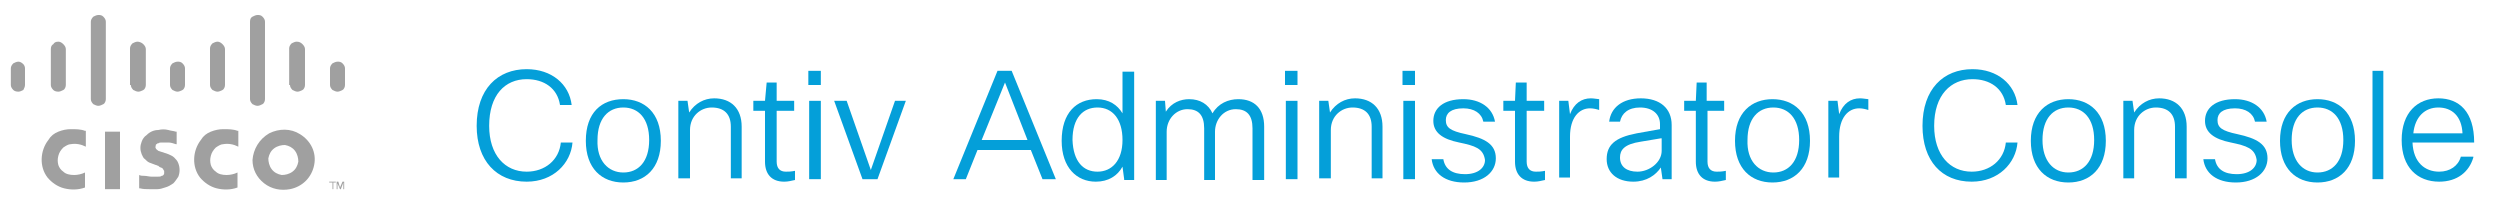
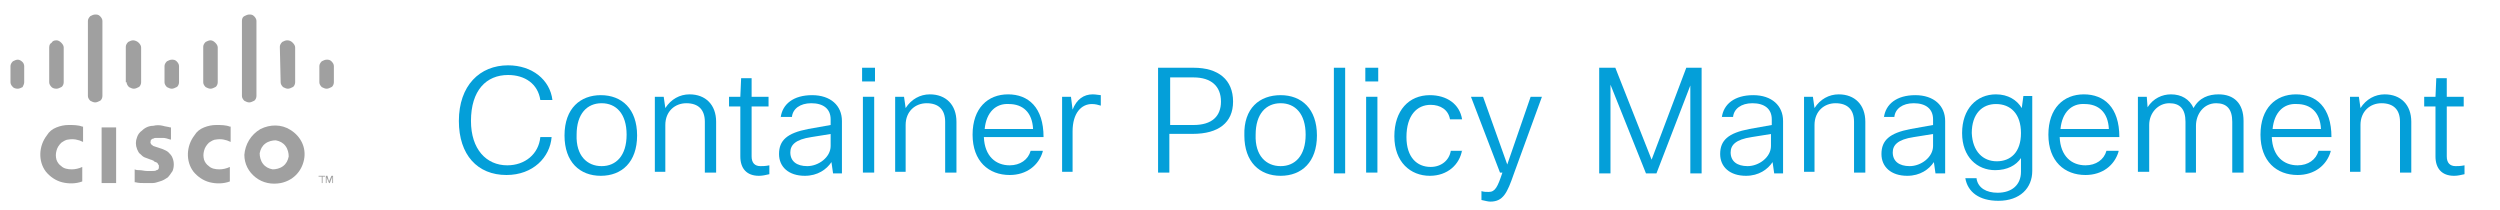
- <svg xmlns="http://www.w3.org/2000/svg" version="1.0" id="Layer_1" x="0px" y="0px" viewBox="0 0 300 26" enable-background="new 0 0 300 26" xml:space="preserve">
+ <svg xmlns="http://www.w3.org/2000/svg" version="1.1" id="Login" x="0px" y="0px" viewBox="0 0 310 26" style="enable-background:new 0 0 310 26;" xml:space="preserve">
+   <style type="text/css">
+ 	.st0{fill:#9F9E9E;}
+ 	.st1{fill:#A0A0A0;}
+ 	.st2{fill:#049FD9;}
+ </style>
  <g>
-     <path fill="#049FD9" d="M57.2,15.1c0-4.4,2.5-6.8,6-6.8c3,0,5.1,1.8,5.4,4.3h-1.4c-0.3-2-1.9-3.1-4-3.1c-2.6,0-4.5,1.9-4.5,5.6   c0,3.5,1.9,5.5,4.5,5.5c2.2,0,3.9-1.4,4.1-3.5h1.4c-0.2,2.5-2.3,4.7-5.5,4.7C59.6,21.8,57.2,19.3,57.2,15.1z" />
-     <path fill="#049FD9" d="M74.8,11.9c2.5,0,4.5,1.6,4.5,5c0,3.3-1.9,5-4.5,5c-2.6,0-4.5-1.7-4.5-5C70.3,13.5,72.2,11.9,74.8,11.9z    M74.8,20.7c1.8,0,3.1-1.3,3.1-3.9c0-2.6-1.3-3.9-3.1-3.9c-1.8,0-3.1,1.3-3.1,3.9C71.6,19.3,73,20.7,74.8,20.7z" />
-     <path fill="#049FD9" d="M81.4,21.5v-9.4h1.1l0.2,1.4c0.7-1.1,1.8-1.7,3-1.7c2,0,3.3,1.2,3.3,3.4v6.2h-1.3v-6.2   c0-1.5-0.8-2.3-2.3-2.3c-1.3,0-2.6,1-2.6,2.7v5.8H81.4z" />
-     <path fill="#049FD9" d="M93.2,13.3v6.1c0,0.8,0.4,1.2,1.1,1.2c0.3,0,0.6,0,1.1-0.1v1.1c-0.5,0.1-0.8,0.2-1.3,0.2   c-1.5,0-2.3-0.9-2.3-2.4v-6.1h-1.4v-1.2h1.4L92,9.9h1.2v2.2h2.1v1.2H93.2z" />
-     <path fill="#049FD9" d="M97,10.2V8.5h1.5v1.7H97z M97.1,21.5v-9.4h1.4v9.4H97.1z" />
-     <path fill="#049FD9" d="M108.7,12.1l-3.4,9.4h-1.8l-3.4-9.4h1.5l2.9,8.3l2.9-8.3H108.7z" />
-     <path fill="#049FD9" d="M125.1,21.5l-1.4-3.5h-6.4l-1.4,3.5h-1.5l5.3-13h1.7l5.3,13H125.1z M117.8,16.8h5.5l-2.7-6.9L117.8,16.8z" />
-     <path fill="#049FD9" d="M134.9,21.5l-0.2-1.5c-0.6,1.1-1.7,1.8-3.2,1.8c-2.3,0-4.1-1.7-4.1-4.9c0-3.4,1.8-5,4.2-5   c1.5,0,2.5,0.7,3.1,1.7v-5h1.4v13H134.9z M131.7,20.6c1.7,0,3-1.3,3-3.8c0-2.5-1.2-3.9-3-3.9c-1.7,0-3,1.2-3,3.9   C128.8,19.4,130,20.6,131.7,20.6z" />
-     <path fill="#049FD9" d="M138.7,21.5v-9.4h1.1l0.1,1.3c0.7-1.1,1.8-1.5,2.8-1.5c1.3,0,2.3,0.6,2.8,1.7c0.7-1.2,1.9-1.7,3.1-1.7   c1.9,0,3.1,1.1,3.1,3.3v6.4h-1.4v-6.2c0-1.6-0.7-2.3-2-2.3c-1.5,0-2.5,1.3-2.5,2.7v5.8h-1.3v-6.2c0-1.6-0.7-2.3-2-2.3   c-1.4,0-2.5,1.2-2.5,2.7v5.8H138.7z" />
-     <path fill="#049FD9" d="M154.2,10.2V8.5h1.5v1.7H154.2z M154.3,21.5v-9.4h1.4v9.4H154.3z" />
-     <path fill="#049FD9" d="M158.3,21.5v-9.4h1.1l0.2,1.4c0.7-1.1,1.8-1.7,3-1.7c2,0,3.3,1.2,3.3,3.4v6.2h-1.3v-6.2   c0-1.5-0.8-2.3-2.3-2.3c-1.3,0-2.6,1-2.6,2.7v5.8H158.3z" />
-     <path fill="#049FD9" d="M168.3,10.2V8.5h1.5v1.7H168.3z M168.4,21.5v-9.4h1.4v9.4H168.4z" />
-     <path fill="#049FD9" d="M175.1,17.1c-2-0.4-3.1-1.2-3.1-2.6c0-1.5,1.2-2.6,3.6-2.6c2,0,3.5,1,3.8,2.7h-1.4c-0.2-1-1.1-1.6-2.4-1.6   c-1.5,0-2.1,0.6-2.1,1.4c0,0.9,0.5,1.3,2.4,1.7c2.3,0.5,3.6,1.2,3.6,2.9c0,1.6-1.4,2.9-3.8,2.9c-2.3,0-3.7-1.1-3.9-2.8h1.4   c0.2,1.2,1.1,1.8,2.6,1.8c1.6,0,2.4-0.8,2.4-1.7C178,17.8,177,17.5,175.1,17.1z" />
-     <path fill="#049FD9" d="M183.2,13.3v6.1c0,0.8,0.4,1.2,1.1,1.2c0.3,0,0.6,0,1.1-0.1v1.1c-0.5,0.1-0.8,0.2-1.3,0.2   c-1.5,0-2.3-0.9-2.3-2.4v-6.1h-1.4v-1.2h1.4l0.1-2.2h1.3v2.2h2.1v1.2H183.2z" />
-     <path fill="#049FD9" d="M187.1,21.5v-9.4h1.1l0.2,1.6c0.5-1.3,1.4-1.9,2.5-1.9c0.4,0,0.8,0.1,1,0.1v1.3c-0.3-0.1-0.7-0.2-1.1-0.2   c-1.3,0-2.4,1.1-2.4,3.4v4.9H187.1z" />
-     <path fill="#049FD9" d="M193.1,14.6c0.2-1.7,1.6-2.8,3.8-2.8c2.3,0,3.7,1.2,3.7,3.2v6.5h-1.1l-0.2-1.4c-0.6,0.9-1.7,1.7-3.3,1.7   c-2,0-3.2-1.1-3.2-2.7c0-1.7,1-2.6,3.6-3.1l2.8-0.5v-0.6c0-1.2-0.9-2-2.4-2c-1.4,0-2.2,0.7-2.4,1.7H193.1z M199.3,16.6l-2.4,0.4   c-2,0.3-2.5,1-2.5,1.9c0,1.1,0.8,1.7,2.1,1.7c1.4,0,2.9-1.1,2.9-2.5V16.6z" />
-     <path fill="#049FD9" d="M204.9,13.3v6.1c0,0.8,0.4,1.2,1.1,1.2c0.3,0,0.6,0,1.1-0.1v1.1c-0.5,0.1-0.8,0.2-1.3,0.2   c-1.5,0-2.3-0.9-2.3-2.4v-6.1h-1.4v-1.2h1.4l0.1-2.2h1.2v2.2h2.1v1.2H204.9z" />
-     <path fill="#049FD9" d="M212.7,11.9c2.5,0,4.5,1.6,4.5,5c0,3.3-1.9,5-4.5,5c-2.6,0-4.5-1.7-4.5-5C208.2,13.5,210.2,11.9,212.7,11.9   z M212.8,20.7c1.8,0,3.1-1.3,3.1-3.9c0-2.6-1.3-3.9-3.1-3.9c-1.8,0-3.1,1.3-3.1,3.9C209.6,19.3,211,20.7,212.8,20.7z" />
-     <path fill="#049FD9" d="M219.4,21.5v-9.4h1.1l0.2,1.6c0.5-1.3,1.4-1.9,2.5-1.9c0.4,0,0.8,0.1,1,0.1v1.3c-0.3-0.1-0.7-0.2-1.1-0.2   c-1.3,0-2.4,1.1-2.4,3.4v4.9H219.4z" />
-     <path fill="#049FD9" d="M230.7,15.1c0-4.4,2.5-6.8,6-6.8c3,0,5.1,1.8,5.4,4.3h-1.4c-0.3-2-1.9-3.1-4-3.1c-2.6,0-4.6,1.9-4.6,5.6   c0,3.5,1.9,5.5,4.5,5.5c2.2,0,3.9-1.4,4.1-3.5h1.4c-0.2,2.5-2.3,4.7-5.5,4.7C233,21.8,230.7,19.3,230.7,15.1z" />
-     <path fill="#049FD9" d="M248.2,11.9c2.5,0,4.5,1.6,4.5,5c0,3.3-1.9,5-4.5,5c-2.6,0-4.5-1.7-4.5-5C243.7,13.5,245.7,11.9,248.2,11.9   z M248.2,20.7c1.8,0,3.1-1.3,3.1-3.9c0-2.6-1.3-3.9-3.1-3.9c-1.8,0-3.1,1.3-3.1,3.9C245.1,19.3,246.4,20.7,248.2,20.7z" />
-     <path fill="#049FD9" d="M254.8,21.5v-9.4h1.1l0.2,1.4c0.7-1.1,1.8-1.7,3-1.7c2,0,3.3,1.2,3.3,3.4v6.2H261v-6.2   c0-1.5-0.8-2.3-2.3-2.3c-1.3,0-2.6,1-2.6,2.7v5.8H254.8z" />
-     <path fill="#049FD9" d="M267.7,17.1c-2-0.4-3.1-1.2-3.1-2.6c0-1.5,1.2-2.6,3.6-2.6c2,0,3.5,1,3.8,2.7h-1.4c-0.2-1-1.1-1.6-2.4-1.6   c-1.5,0-2.1,0.6-2.1,1.4c0,0.9,0.5,1.3,2.4,1.7c2.3,0.5,3.6,1.2,3.6,2.9c0,1.6-1.4,2.9-3.8,2.9c-2.3,0-3.7-1.1-3.9-2.8h1.4   c0.2,1.2,1.1,1.8,2.6,1.8c1.6,0,2.4-0.8,2.4-1.7C270.6,17.8,269.6,17.5,267.7,17.1z" />
-     <path fill="#049FD9" d="M278.1,11.9c2.5,0,4.5,1.6,4.5,5c0,3.3-1.9,5-4.5,5c-2.6,0-4.5-1.7-4.5-5C273.6,13.5,275.6,11.9,278.1,11.9   z M278.1,20.7c1.8,0,3.1-1.3,3.1-3.9c0-2.6-1.3-3.9-3.1-3.9s-3.1,1.3-3.1,3.9C275,19.3,276.3,20.7,278.1,20.7z" />
-     <path fill="#049FD9" d="M286,21.5h-1.3v-13h1.3V21.5z" />
-     <path fill="#049FD9" d="M296.8,18.9c-0.5,1.7-1.9,2.9-4.1,2.9c-2.6,0-4.5-1.7-4.5-5s1.9-5,4.4-5c2.5,0,4.3,1.6,4.3,5.3h-7.4   c0.1,2.4,1.5,3.5,3.2,3.5c1.3,0,2.3-0.7,2.6-1.8H296.8z M289.6,16h5.9c-0.1-2.1-1.3-3.1-2.9-3.1C291,12.9,289.8,14,289.6,16z" />
+     <g>
+       <path class="st1" d="M16.7,21v1.6h0.1c0.4,0.1,0.7,0.1,1.1,0.1c0.3,0,0.7,0,1,0s0.6-0.1,0.9-0.2c0.4-0.1,0.7-0.3,1-0.5    c0.2-0.2,0.4-0.5,0.6-0.8c0.2-0.5,0.2-1.1,0-1.6c-0.1-0.3-0.3-0.5-0.5-0.7s-0.5-0.3-0.7-0.4L19,18.1c-0.1-0.1-0.3-0.2-0.3-0.3    c-0.1-0.1,0-0.3,0-0.4c0,0,0-0.1,0.1-0.1l0.1-0.1c0,0,0,0,0.1,0c0.1-0.1,0.3-0.1,0.4-0.1c0.3,0,0.5,0,0.8,0s0.6,0.1,0.9,0.2h0.1    v-1.5h-0.1c-0.3-0.1-0.6-0.1-0.9-0.2c-0.4-0.1-0.8-0.1-1.2,0c-0.5,0-1,0.2-1.4,0.6c-0.3,0.2-0.5,0.5-0.6,0.8c-0.2,0.5-0.2,1,0,1.5    c0.1,0.2,0.2,0.5,0.4,0.6c0.2,0.2,0.3,0.3,0.5,0.4c0.3,0.1,0.5,0.2,0.8,0.3c0.1,0,0.2,0.1,0.3,0.1l0.1,0.1l0,0    c0.1,0.1,0.3,0.1,0.4,0.2s0.1,0.2,0.2,0.3c0,0.1,0,0.2,0,0.3c0,0.1-0.1,0.3-0.3,0.3c-0.1,0.1-0.3,0.1-0.5,0.1s-0.5,0-0.7,0    c-0.3,0-0.6-0.1-0.9-0.1C17.1,21.1,16.9,21.1,16.7,21L16.7,21" />
+       <path class="st1" d="M10.2,22.6v-1.9l0,0C9.8,20.9,9.3,21,8.9,21c-0.5,0-1-0.1-1.3-0.4c-0.3-0.2-0.5-0.5-0.6-0.8    c-0.1-0.4-0.1-0.7,0-1.1s0.3-0.7,0.6-1c0.3-0.2,0.6-0.4,0.9-0.4c0.6-0.1,1.2,0,1.8,0.3l0,0v-1.9h-0.1c-0.5-0.2-1.1-0.2-1.7-0.2    c-0.5,0-1,0.1-1.5,0.3c-0.5,0.2-0.9,0.5-1.2,1c-1,1.3-1.1,3.2-0.1,4.5c0.5,0.6,1.2,1.1,2,1.3c0.8,0.2,1.7,0.2,2.5-0.1L10.2,22.6" />
+       <polyline class="st1" points="14.4,22.7 14.4,15.8 12.6,15.8 12.6,22.7 14.4,22.7   " />
+       <polyline class="st1" points="40.3,21.9 40.3,21.8 39.5,21.8 39.5,21.9 39.9,21.9 39.9,22.7 40,22.7 40,21.9 40.3,21.9   " />
+       <polyline class="st1" points="40.4,22.7 40.5,22.7 40.5,22 40.5,22 40.8,22.7 40.9,22.7 41.2,21.9 41.2,22.7 41.3,22.7 41.3,21.8     41.1,21.8 40.8,22.5 40.6,21.8 40.4,21.8 40.4,22.7   " />
+       <path class="st1" d="M1.3,10.2c0,0.2,0.1,0.4,0.3,0.6C1.7,10.9,1.9,11,2.2,11c0.2,0,0.4-0.1,0.6-0.2C2.9,10.6,3,10.4,3,10.2v-2    C3,8,2.9,7.8,2.8,7.7C2.6,7.5,2.4,7.4,2.2,7.4S1.8,7.5,1.6,7.6C1.4,7.8,1.3,8,1.3,8.2V10.2" />
+       <path class="st1" d="M6.1,10.2c0,0.2,0.1,0.4,0.3,0.6C6.5,10.9,6.7,11,7,11c0.2,0,0.4-0.1,0.6-0.2c0.2-0.1,0.3-0.4,0.3-0.6V5.9    c0-0.2-0.1-0.4-0.3-0.6C7.4,5.1,7.2,5,7,5C6.7,5,6.5,5.1,6.4,5.3C6.2,5.4,6.1,5.6,6.1,5.9V10.2" />
+       <path class="st1" d="M10.9,11.9c0,0.2,0.1,0.4,0.3,0.6c0.2,0.1,0.4,0.2,0.6,0.2c0.2,0,0.4-0.1,0.6-0.2c0.2-0.1,0.3-0.4,0.3-0.6    V2.6c0-0.2-0.1-0.4-0.3-0.6S12,1.8,11.8,1.8c-0.2,0-0.4,0.1-0.6,0.2c-0.2,0.2-0.3,0.4-0.3,0.6V11.9" />
+       <path class="st1" d="M15.7,10.2c0,0.2,0.1,0.4,0.3,0.6c0.2,0.1,0.4,0.2,0.6,0.2s0.4-0.1,0.6-0.2c0.2-0.1,0.3-0.4,0.3-0.6V5.9    c0-0.2-0.1-0.4-0.3-0.6C17,5.1,16.7,5,16.5,5s-0.4,0.1-0.6,0.2c-0.2,0.2-0.3,0.4-0.3,0.6v4.4" />
+       <path class="st1" d="M20.4,10.2c0,0.2,0.1,0.4,0.3,0.6c0.2,0.1,0.4,0.2,0.6,0.2s0.4-0.1,0.6-0.2c0.2-0.1,0.3-0.4,0.3-0.6v-2    c0-0.2-0.1-0.4-0.3-0.6c-0.2-0.2-0.4-0.2-0.6-0.2s-0.4,0.1-0.6,0.2c-0.2,0.2-0.3,0.4-0.3,0.6V10.2" />
+       <path class="st1" d="M25.2,10.2c0,0.2,0.1,0.4,0.3,0.6c0.2,0.1,0.4,0.2,0.6,0.2s0.4-0.1,0.6-0.2c0.2-0.1,0.3-0.4,0.3-0.6V5.9    c0-0.2-0.1-0.4-0.3-0.6C26.5,5.1,26.3,5,26.1,5c-0.2,0-0.4,0.1-0.6,0.2c-0.2,0.2-0.3,0.4-0.3,0.6V10.2" />
+       <path class="st1" d="M30,11.9c0,0.2,0.1,0.4,0.3,0.6c0.2,0.1,0.4,0.2,0.6,0.2s0.4-0.1,0.6-0.2c0.2-0.1,0.3-0.4,0.3-0.6V2.6    c0-0.2-0.1-0.4-0.3-0.6c-0.2-0.2-0.4-0.2-0.6-0.2S30.5,1.9,30.3,2C30.1,2.1,30,2.3,30,2.6V11.9" />
+       <path class="st1" d="M34.8,10.2c0,0.2,0.1,0.4,0.3,0.6c0.2,0.1,0.4,0.2,0.6,0.2c0.2,0,0.4-0.1,0.6-0.2c0.2-0.1,0.3-0.4,0.3-0.6    V5.9c0-0.2-0.1-0.4-0.3-0.6C36.1,5.1,35.9,5,35.6,5c-0.2,0-0.4,0.1-0.6,0.2c-0.2,0.2-0.3,0.4-0.3,0.6L34.8,10.2" />
+       <path class="st1" d="M39.6,10.2c0,0.2,0.1,0.4,0.3,0.6c0.2,0.1,0.4,0.2,0.6,0.2c0.2,0,0.4-0.1,0.6-0.2c0.2-0.1,0.3-0.4,0.3-0.6v-2    c0-0.2-0.1-0.4-0.3-0.6s-0.4-0.2-0.6-0.2c-0.2,0-0.4,0.1-0.6,0.2c-0.2,0.2-0.3,0.4-0.3,0.6V10.2" />
+       <path class="st1" d="M28.5,22.6v-1.9l0,0c-0.4,0.2-0.9,0.3-1.3,0.3c-0.5,0-1-0.1-1.3-0.4c-0.3-0.2-0.5-0.5-0.6-0.8    c-0.1-0.4-0.1-0.7,0-1.1s0.3-0.7,0.6-1c0.3-0.2,0.6-0.4,0.9-0.4c0.6-0.1,1.2,0,1.8,0.3l0,0v-1.9h-0.1c-0.5-0.2-1.1-0.2-1.7-0.2    c-0.5,0-1,0.1-1.5,0.3c-0.5,0.2-0.9,0.5-1.2,1c-1,1.3-1.1,3.2-0.1,4.5c0.5,0.6,1.2,1.1,2,1.3c0.8,0.2,1.7,0.2,2.5-0.1L28.5,22.6" />
+       <path class="st1" d="M30.3,19.2c0,1.1,0.5,2.1,1.4,2.8c0.9,0.7,2,0.9,3.1,0.7c1.5-0.3,2.6-1.4,2.9-2.9c0.3-1.5-0.4-2.9-1.7-3.7    c-1.1-0.7-2.5-0.7-3.7-0.1C31.1,16.7,30.4,17.9,30.3,19.2 M32.9,17.8c0.4-0.3,0.9-0.4,1.3-0.4c0.5,0.1,0.9,0.3,1.2,0.7    c0.3,0.4,0.4,0.9,0.4,1.3c-0.1,0.5-0.3,0.9-0.7,1.2c-0.4,0.3-0.9,0.4-1.3,0.4c-0.5-0.1-0.9-0.3-1.2-0.7c-0.3-0.4-0.4-0.9-0.4-1.3    C32.3,18.5,32.5,18.1,32.9,17.8" />
+     </g>
  </g>
  <g>
    <g>
-       <path fill="#A0A0A0" d="M16.7,21l0,1.6l0.1,0c0.4,0.1,0.7,0.1,1.1,0.1c0.3,0,0.7,0,1,0c0.3,0,0.6-0.1,0.9-0.2    c0.4-0.1,0.7-0.3,1-0.5c0.2-0.2,0.4-0.5,0.6-0.8c0.2-0.5,0.2-1.1,0-1.6c-0.1-0.3-0.3-0.5-0.5-0.7c-0.2-0.2-0.5-0.3-0.7-0.4    l-1.2-0.4c-0.1-0.1-0.3-0.2-0.3-0.3c-0.1-0.1,0-0.3,0-0.4c0,0,0-0.1,0.1-0.1c0,0,0.1-0.1,0.1-0.1c0,0,0,0,0.1,0    c0.1-0.1,0.3-0.1,0.4-0.1c0.3,0,0.5,0,0.8,0c0.3,0,0.6,0.1,0.9,0.2l0.1,0v-1.5l-0.1,0c-0.3-0.1-0.6-0.1-0.9-0.2    c-0.4-0.1-0.8-0.1-1.2,0c-0.5,0-1,0.2-1.4,0.6c-0.3,0.2-0.5,0.5-0.6,0.8c-0.2,0.5-0.2,1,0,1.5c0.1,0.2,0.2,0.5,0.4,0.6    c0.2,0.2,0.3,0.3,0.5,0.4c0.3,0.1,0.5,0.2,0.8,0.3c0.1,0,0.2,0.1,0.3,0.1l0.1,0.1c0,0,0,0,0,0c0.1,0.1,0.3,0.1,0.4,0.2    c0.1,0.1,0.1,0.2,0.2,0.3c0,0.1,0,0.2,0,0.3c0,0.1-0.1,0.3-0.3,0.3c-0.1,0.1-0.3,0.1-0.5,0.1c-0.2,0-0.5,0-0.7,0    c-0.3,0-0.6-0.1-0.9-0.1C17.1,21.1,16.9,21.1,16.7,21L16.7,21" />
-       <path fill="#A0A0A0" d="M10.2,22.6v-1.9l0,0c-0.4,0.2-0.9,0.3-1.3,0.3c-0.5,0-1-0.1-1.3-0.4c-0.3-0.2-0.5-0.5-0.6-0.8    c-0.1-0.4-0.1-0.7,0-1.1c0.1-0.4,0.3-0.7,0.6-1c0.3-0.2,0.6-0.4,0.9-0.4c0.6-0.1,1.2,0,1.8,0.3l0,0v-1.9l-0.1,0    c-0.5-0.2-1.1-0.2-1.7-0.2c-0.5,0-1,0.1-1.5,0.3c-0.5,0.2-0.9,0.5-1.2,1c-1,1.3-1.1,3.2-0.1,4.5c0.5,0.6,1.2,1.1,2,1.3    c0.8,0.2,1.7,0.2,2.5-0.1L10.2,22.6" />
-       <polyline fill="#A0A0A0" points="14.4,22.7 14.4,15.8 12.6,15.8 12.6,22.7 14.4,22.7   " />
-       <polyline fill="#A0A0A0" points="40.3,21.9 40.3,21.8 39.5,21.8 39.5,21.9 39.9,21.9 39.9,22.7 40,22.7 40,21.9 40.3,21.9   " />
-       <polyline fill="#A0A0A0" points="40.4,22.7 40.5,22.7 40.5,22 40.5,22 40.8,22.7 40.9,22.7 41.2,21.9 41.2,22.7 41.3,22.7     41.3,21.8 41.1,21.8 40.8,22.5 40.6,21.8 40.4,21.8 40.4,22.7   " />
-       <path fill="#A0A0A0" d="M1.3,10.2c0,0.2,0.1,0.4,0.3,0.6C1.7,10.9,1.9,11,2.2,11c0.2,0,0.4-0.1,0.6-0.2C2.9,10.6,3,10.4,3,10.2    V8.2C3,8,2.9,7.8,2.8,7.7C2.6,7.5,2.4,7.4,2.2,7.4c-0.2,0-0.4,0.1-0.6,0.2C1.4,7.8,1.3,8,1.3,8.2V10.2" />
-       <path fill="#A0A0A0" d="M6.1,10.2c0,0.2,0.1,0.4,0.3,0.6C6.5,10.9,6.7,11,7,11c0.2,0,0.4-0.1,0.6-0.2c0.2-0.1,0.3-0.4,0.3-0.6V5.9    c0-0.2-0.1-0.4-0.3-0.6C7.4,5.1,7.2,5,7,5C6.7,5,6.5,5.1,6.4,5.3C6.2,5.4,6.1,5.6,6.1,5.9V10.2" />
-       <path fill="#A0A0A0" d="M10.9,11.9c0,0.2,0.1,0.4,0.3,0.6c0.2,0.1,0.4,0.2,0.6,0.2c0.2,0,0.4-0.1,0.6-0.2c0.2-0.1,0.3-0.4,0.3-0.6    V2.6c0-0.2-0.1-0.4-0.3-0.6c-0.2-0.2-0.4-0.2-0.6-0.2c-0.2,0-0.4,0.1-0.6,0.2c-0.2,0.2-0.3,0.4-0.3,0.6V11.9" />
-       <path fill="#A0A0A0" d="M15.7,10.2c0,0.2,0.1,0.4,0.3,0.6c0.2,0.1,0.4,0.2,0.6,0.2c0.2,0,0.4-0.1,0.6-0.2c0.2-0.1,0.3-0.4,0.3-0.6    V5.9c0-0.2-0.1-0.4-0.3-0.6C17,5.1,16.7,5,16.5,5c-0.2,0-0.4,0.1-0.6,0.2c-0.2,0.2-0.3,0.4-0.3,0.6V10.2" />
-       <path fill="#A0A0A0" d="M20.4,10.2c0,0.2,0.1,0.4,0.3,0.6c0.2,0.1,0.4,0.2,0.6,0.2c0.2,0,0.4-0.1,0.6-0.2c0.2-0.1,0.3-0.4,0.3-0.6    V8.2c0-0.2-0.1-0.4-0.3-0.6c-0.2-0.2-0.4-0.2-0.6-0.2s-0.4,0.1-0.6,0.2c-0.2,0.2-0.3,0.4-0.3,0.6V10.2" />
-       <path fill="#A0A0A0" d="M25.2,10.2c0,0.2,0.1,0.4,0.3,0.6c0.2,0.1,0.4,0.2,0.6,0.2c0.2,0,0.4-0.1,0.6-0.2c0.2-0.1,0.3-0.4,0.3-0.6    V5.9c0-0.2-0.1-0.4-0.3-0.6C26.5,5.1,26.3,5,26.1,5c-0.2,0-0.4,0.1-0.6,0.2c-0.2,0.2-0.3,0.4-0.3,0.6V10.2" />
-       <path fill="#A0A0A0" d="M30,11.9c0,0.2,0.1,0.4,0.3,0.6c0.2,0.1,0.4,0.2,0.6,0.2c0.2,0,0.4-0.1,0.6-0.2c0.2-0.1,0.3-0.4,0.3-0.6    V2.6c0-0.2-0.1-0.4-0.3-0.6c-0.2-0.2-0.4-0.2-0.6-0.2c-0.2,0-0.4,0.1-0.6,0.2C30.1,2.1,30,2.3,30,2.6V11.9" />
-       <path fill="#A0A0A0" d="M34.8,10.2c0,0.2,0.1,0.4,0.3,0.6c0.2,0.1,0.4,0.2,0.6,0.2c0.2,0,0.4-0.1,0.6-0.2c0.2-0.1,0.3-0.4,0.3-0.6    V5.9c0-0.2-0.1-0.4-0.3-0.6C36.1,5.1,35.9,5,35.6,5c-0.2,0-0.4,0.1-0.6,0.2c-0.2,0.2-0.3,0.4-0.3,0.6V10.2" />
-       <path fill="#A0A0A0" d="M39.6,10.2c0,0.2,0.1,0.4,0.3,0.6c0.2,0.1,0.4,0.2,0.6,0.2c0.2,0,0.4-0.1,0.6-0.2c0.2-0.1,0.3-0.4,0.3-0.6    V8.2c0-0.2-0.1-0.4-0.3-0.6c-0.2-0.2-0.4-0.2-0.6-0.2c-0.2,0-0.4,0.1-0.6,0.2c-0.2,0.2-0.3,0.4-0.3,0.6V10.2" />
-       <path fill="#A0A0A0" d="M28.5,22.6v-1.9l0,0c-0.4,0.2-0.9,0.3-1.3,0.3c-0.5,0-1-0.1-1.3-0.4c-0.3-0.2-0.5-0.5-0.6-0.8    c-0.1-0.4-0.1-0.7,0-1.1c0.1-0.4,0.3-0.7,0.6-1c0.3-0.2,0.6-0.4,0.9-0.4c0.6-0.1,1.2,0,1.8,0.3l0,0v-1.9l-0.1,0    c-0.5-0.2-1.1-0.2-1.7-0.2c-0.5,0-1,0.1-1.5,0.3c-0.5,0.2-0.9,0.5-1.2,1c-1,1.3-1.1,3.2-0.1,4.5c0.5,0.6,1.2,1.1,2,1.3    c0.8,0.2,1.7,0.2,2.5-0.1L28.5,22.6" />
-       <path fill="#A0A0A0" d="M30.3,19.2c0,1.1,0.5,2.1,1.4,2.8c0.9,0.7,2,0.9,3.1,0.7c1.5-0.3,2.6-1.4,2.9-2.9c0.3-1.5-0.4-2.9-1.7-3.7    c-1.1-0.7-2.5-0.7-3.7-0.1C31.1,16.7,30.4,17.9,30.3,19.2 M32.9,17.8c0.4-0.3,0.9-0.4,1.3-0.4c0.5,0.1,0.9,0.3,1.2,0.7    c0.3,0.4,0.4,0.9,0.4,1.3c-0.1,0.5-0.3,0.9-0.7,1.2c-0.4,0.3-0.9,0.4-1.3,0.4c-0.5-0.1-0.9-0.3-1.2-0.7c-0.3-0.4-0.4-0.9-0.4-1.3    C32.3,18.5,32.5,18.1,32.9,17.8" />
+       <path class="st2" d="M56.9,15c0-4.4,2.6-6.9,6.1-6.9c3,0,5.2,1.8,5.5,4.3H67c-0.3-2-1.9-3.1-4-3.1c-2.7,0-4.6,1.9-4.6,5.7    c0,3.5,1.9,5.5,4.5,5.5c2.2,0,3.9-1.4,4.1-3.5h1.4c-0.2,2.5-2.3,4.7-5.6,4.7C59.2,21.7,56.9,19.2,56.9,15z" />
+       <path class="st2" d="M74.5,11.8c2.6,0,4.5,1.7,4.5,5c0,3.3-1.9,5-4.5,5c-2.6,0-4.5-1.7-4.5-5C70,13.4,72,11.8,74.5,11.8z     M74.6,20.6c1.8,0,3.1-1.3,3.1-3.9c0-2.6-1.3-3.9-3.1-3.9s-3.1,1.3-3.1,3.9C71.4,19.3,72.8,20.6,74.6,20.6z" />
+       <path class="st2" d="M81.2,21.5V12h1.1l0.2,1.4c0.7-1.1,1.8-1.7,3-1.7c2,0,3.3,1.3,3.3,3.4v6.3h-1.4v-6.3c0-1.5-0.8-2.3-2.3-2.3    c-1.4,0-2.6,1-2.6,2.7v5.8H81.2z" />
+       <path class="st2" d="M93.2,13.2v6.2c0,0.8,0.4,1.2,1.1,1.2c0.3,0,0.6,0,1.1-0.1v1.1c-0.5,0.1-0.8,0.2-1.3,0.2    c-1.5,0-2.3-0.9-2.3-2.4v-6.2h-1.4V12h1.4l0.1-2.3h1.3V12h2.1v1.2H93.2z" />
+       <path class="st2" d="M96.8,14.6c0.2-1.7,1.6-2.8,3.9-2.8c2.3,0,3.7,1.3,3.7,3.2v6.5h-1.1l-0.2-1.4c-0.6,0.9-1.7,1.7-3.3,1.7    c-2,0-3.2-1.1-3.2-2.7c0-1.7,1-2.6,3.6-3.1l2.8-0.5v-0.7c0-1.3-0.9-2-2.4-2c-1.4,0-2.3,0.7-2.4,1.7H96.8z M103.1,16.6l-2.5,0.4    c-2,0.3-2.6,1-2.6,1.9c0,1.1,0.8,1.7,2.1,1.7c1.4,0,2.9-1.1,2.9-2.5V16.6z" />
+       <path class="st2" d="M106.9,10.1V8.4h1.6v1.7H106.9z M107,21.5V12h1.4v9.4H107z" />
+       <path class="st2" d="M111,21.5V12h1.1l0.2,1.4c0.7-1.1,1.8-1.7,3-1.7c2,0,3.3,1.3,3.3,3.4v6.3h-1.4v-6.3c0-1.5-0.8-2.3-2.3-2.3    c-1.4,0-2.6,1-2.6,2.7v5.8H111z" />
+       <path class="st2" d="M129.3,18.8c-0.5,1.7-2,2.9-4.1,2.9c-2.6,0-4.6-1.7-4.6-5s1.9-5,4.4-5c2.5,0,4.4,1.6,4.4,5.3H122    c0.1,2.4,1.5,3.5,3.2,3.5c1.3,0,2.3-0.7,2.6-1.8H129.3z M122.1,16h6c-0.1-2.1-1.3-3.1-3-3.1C123.5,12.8,122.3,13.9,122.1,16z" />
+       <path class="st2" d="M131.7,21.5V12h1.1l0.2,1.6c0.5-1.3,1.4-1.9,2.5-1.9c0.4,0,0.8,0.1,1,0.1v1.3c-0.3-0.1-0.7-0.2-1.1-0.2    c-1.3,0-2.4,1.1-2.4,3.4v5H131.7z" />
+       <path class="st2" d="M148,8.4c3.1,0,4.9,1.5,4.9,4.2c0,2.6-1.8,4-5,4h-2.9v4.8h-1.4V8.4H148z M145.1,9.6v5.9h2.9    c2.3,0,3.4-1.1,3.4-2.9c0-1.9-1.2-3-3.4-3H145.1z" />
+       <path class="st2" d="M158.8,11.8c2.6,0,4.5,1.7,4.5,5c0,3.3-1.9,5-4.5,5c-2.6,0-4.5-1.7-4.5-5C154.2,13.4,156.2,11.8,158.8,11.8z     M158.8,20.6c1.8,0,3.1-1.3,3.1-3.9c0-2.6-1.3-3.9-3.1-3.9s-3.1,1.3-3.1,3.9C155.6,19.3,157,20.6,158.8,20.6z" />
+       <path class="st2" d="M166.8,21.5h-1.4V8.4h1.4V21.5z" />
+       <path class="st2" d="M169.3,10.1V8.4h1.6v1.7H169.3z M169.4,21.5V12h1.4v9.4H169.4z" />
+       <path class="st2" d="M181.3,18.6c-0.3,1.8-1.8,3.2-4,3.2c-2.4,0-4.4-1.7-4.4-4.9c0-3.2,1.8-5.1,4.4-5.1c2.1,0,3.7,1.1,4,3h-1.5    c-0.2-1.2-1.2-1.8-2.4-1.8c-1.7,0-3,1.3-3,4c0,2.5,1.3,3.7,3,3.7c1.3,0,2.3-0.8,2.5-2H181.3z" />
+       <path class="st2" d="M187.7,21.6c-0.8,2.3-1.3,3.4-2.9,3.4c-0.3,0-0.6-0.1-1.1-0.2v-1.1c0.3,0.1,0.6,0.1,0.9,0.1    c0.8,0,1.1-0.6,1.7-2.4H186l-3.6-9.4h1.5l3,8.4l2.9-8.4h1.4L187.7,21.6z" />
+       <path class="st2" d="M204.1,21.5l-4.4-11v11h-1.4V8.4h2l4.5,11.4l4.3-11.4h1.9v13.1h-1.4V10.6l-4.2,10.9H204.1z" />
+       <path class="st2" d="M213.5,14.6c0.2-1.7,1.6-2.8,3.9-2.8c2.3,0,3.7,1.3,3.7,3.2v6.5h-1.1l-0.2-1.4c-0.6,0.9-1.7,1.7-3.3,1.7    c-2,0-3.2-1.1-3.2-2.7c0-1.7,1-2.6,3.6-3.1l2.8-0.5v-0.7c0-1.3-0.9-2-2.4-2c-1.4,0-2.3,0.7-2.4,1.7H213.5z M219.7,16.6l-2.5,0.4    c-2,0.3-2.6,1-2.6,1.9c0,1.1,0.8,1.7,2.1,1.7c1.4,0,2.9-1.1,2.9-2.5V16.6z" />
+       <path class="st2" d="M223.7,21.5V12h1.1l0.2,1.4c0.7-1.1,1.8-1.7,3-1.7c2,0,3.3,1.3,3.3,3.4v6.3h-1.4v-6.3c0-1.5-0.8-2.3-2.3-2.3    c-1.4,0-2.6,1-2.6,2.7v5.8H223.7z" />
+       <path class="st2" d="M233.6,14.6c0.2-1.7,1.6-2.8,3.9-2.8c2.3,0,3.7,1.3,3.7,3.2v6.5H240l-0.2-1.4c-0.6,0.9-1.7,1.7-3.3,1.7    c-2,0-3.2-1.1-3.2-2.7c0-1.7,1-2.6,3.6-3.1l2.8-0.5v-0.7c0-1.3-0.9-2-2.4-2c-1.4,0-2.3,0.7-2.4,1.7H233.6z M239.8,16.6l-2.5,0.4    c-2,0.3-2.6,1-2.6,1.9c0,1.1,0.8,1.7,2.1,1.7c1.4,0,2.9-1.1,2.9-2.5V16.6z" />
+       <path class="st2" d="M245.1,22.2c0.2,1.1,1.2,1.7,2.6,1.7c1.8,0,2.9-1,2.9-2.6v-1.7c-0.6,0.9-1.7,1.5-3.2,1.5    c-2.2,0-4.1-1.6-4.1-4.6c0-3,1.8-4.8,4.2-4.8c1.5,0,2.6,0.7,3.2,1.7l0.2-1.5h1.1v9.3c0,2.1-1.5,3.7-4.2,3.7    c-2.4,0-3.8-1.1-4.1-2.8H245.1z M247.6,20c1.7,0,3-1.1,3-3.5c0-2.4-1.3-3.6-3.1-3.6c-1.7,0-3,1.2-3,3.6    C244.6,18.8,245.9,20,247.6,20z" />
+       <path class="st2" d="M262.7,18.8c-0.5,1.7-2,2.9-4.1,2.9c-2.6,0-4.6-1.7-4.6-5s1.9-5,4.4-5c2.5,0,4.4,1.6,4.4,5.3h-7.4    c0.1,2.4,1.5,3.5,3.2,3.5c1.3,0,2.3-0.7,2.6-1.8H262.7z M255.5,16h6c-0.1-2.1-1.3-3.1-3-3.1C256.9,12.8,255.7,13.9,255.5,16z" />
+       <path class="st2" d="M265.1,21.5V12h1.1l0.1,1.3c0.7-1.1,1.8-1.6,2.9-1.6c1.3,0,2.3,0.6,2.8,1.7c0.7-1.3,1.9-1.7,3.1-1.7    c1.9,0,3.1,1.1,3.1,3.3v6.4h-1.4v-6.3c0-1.6-0.7-2.3-2-2.3c-1.5,0-2.5,1.3-2.5,2.8v5.8H271v-6.3c0-1.6-0.7-2.3-2-2.3    c-1.4,0-2.5,1.2-2.5,2.7v5.8H265.1z" />
+       <path class="st2" d="M289,18.8c-0.5,1.7-2,2.9-4.1,2.9c-2.6,0-4.6-1.7-4.6-5s1.9-5,4.4-5c2.5,0,4.4,1.6,4.4,5.3h-7.4    c0.1,2.4,1.5,3.5,3.2,3.5c1.3,0,2.3-0.7,2.6-1.8H289z M281.8,16h6c-0.1-2.1-1.3-3.1-3-3.1C283.2,12.8,282,13.9,281.8,16z" />
+       <path class="st2" d="M291.4,21.5V12h1.1l0.2,1.4c0.7-1.1,1.8-1.7,3-1.7c2,0,3.3,1.3,3.3,3.4v6.3h-1.4v-6.3c0-1.5-0.8-2.3-2.3-2.3    c-1.4,0-2.6,1-2.6,2.7v5.8H291.4z" />
+       <path class="st2" d="M303.4,13.2v6.2c0,0.8,0.4,1.2,1.1,1.2c0.3,0,0.6,0,1.1-0.1v1.1c-0.5,0.1-0.8,0.2-1.3,0.2    c-1.5,0-2.3-0.9-2.3-2.4v-6.2h-1.4V12h1.4l0.1-2.3h1.3V12h2.1v1.2H303.4z" />
    </g>
  </g>
</svg>
